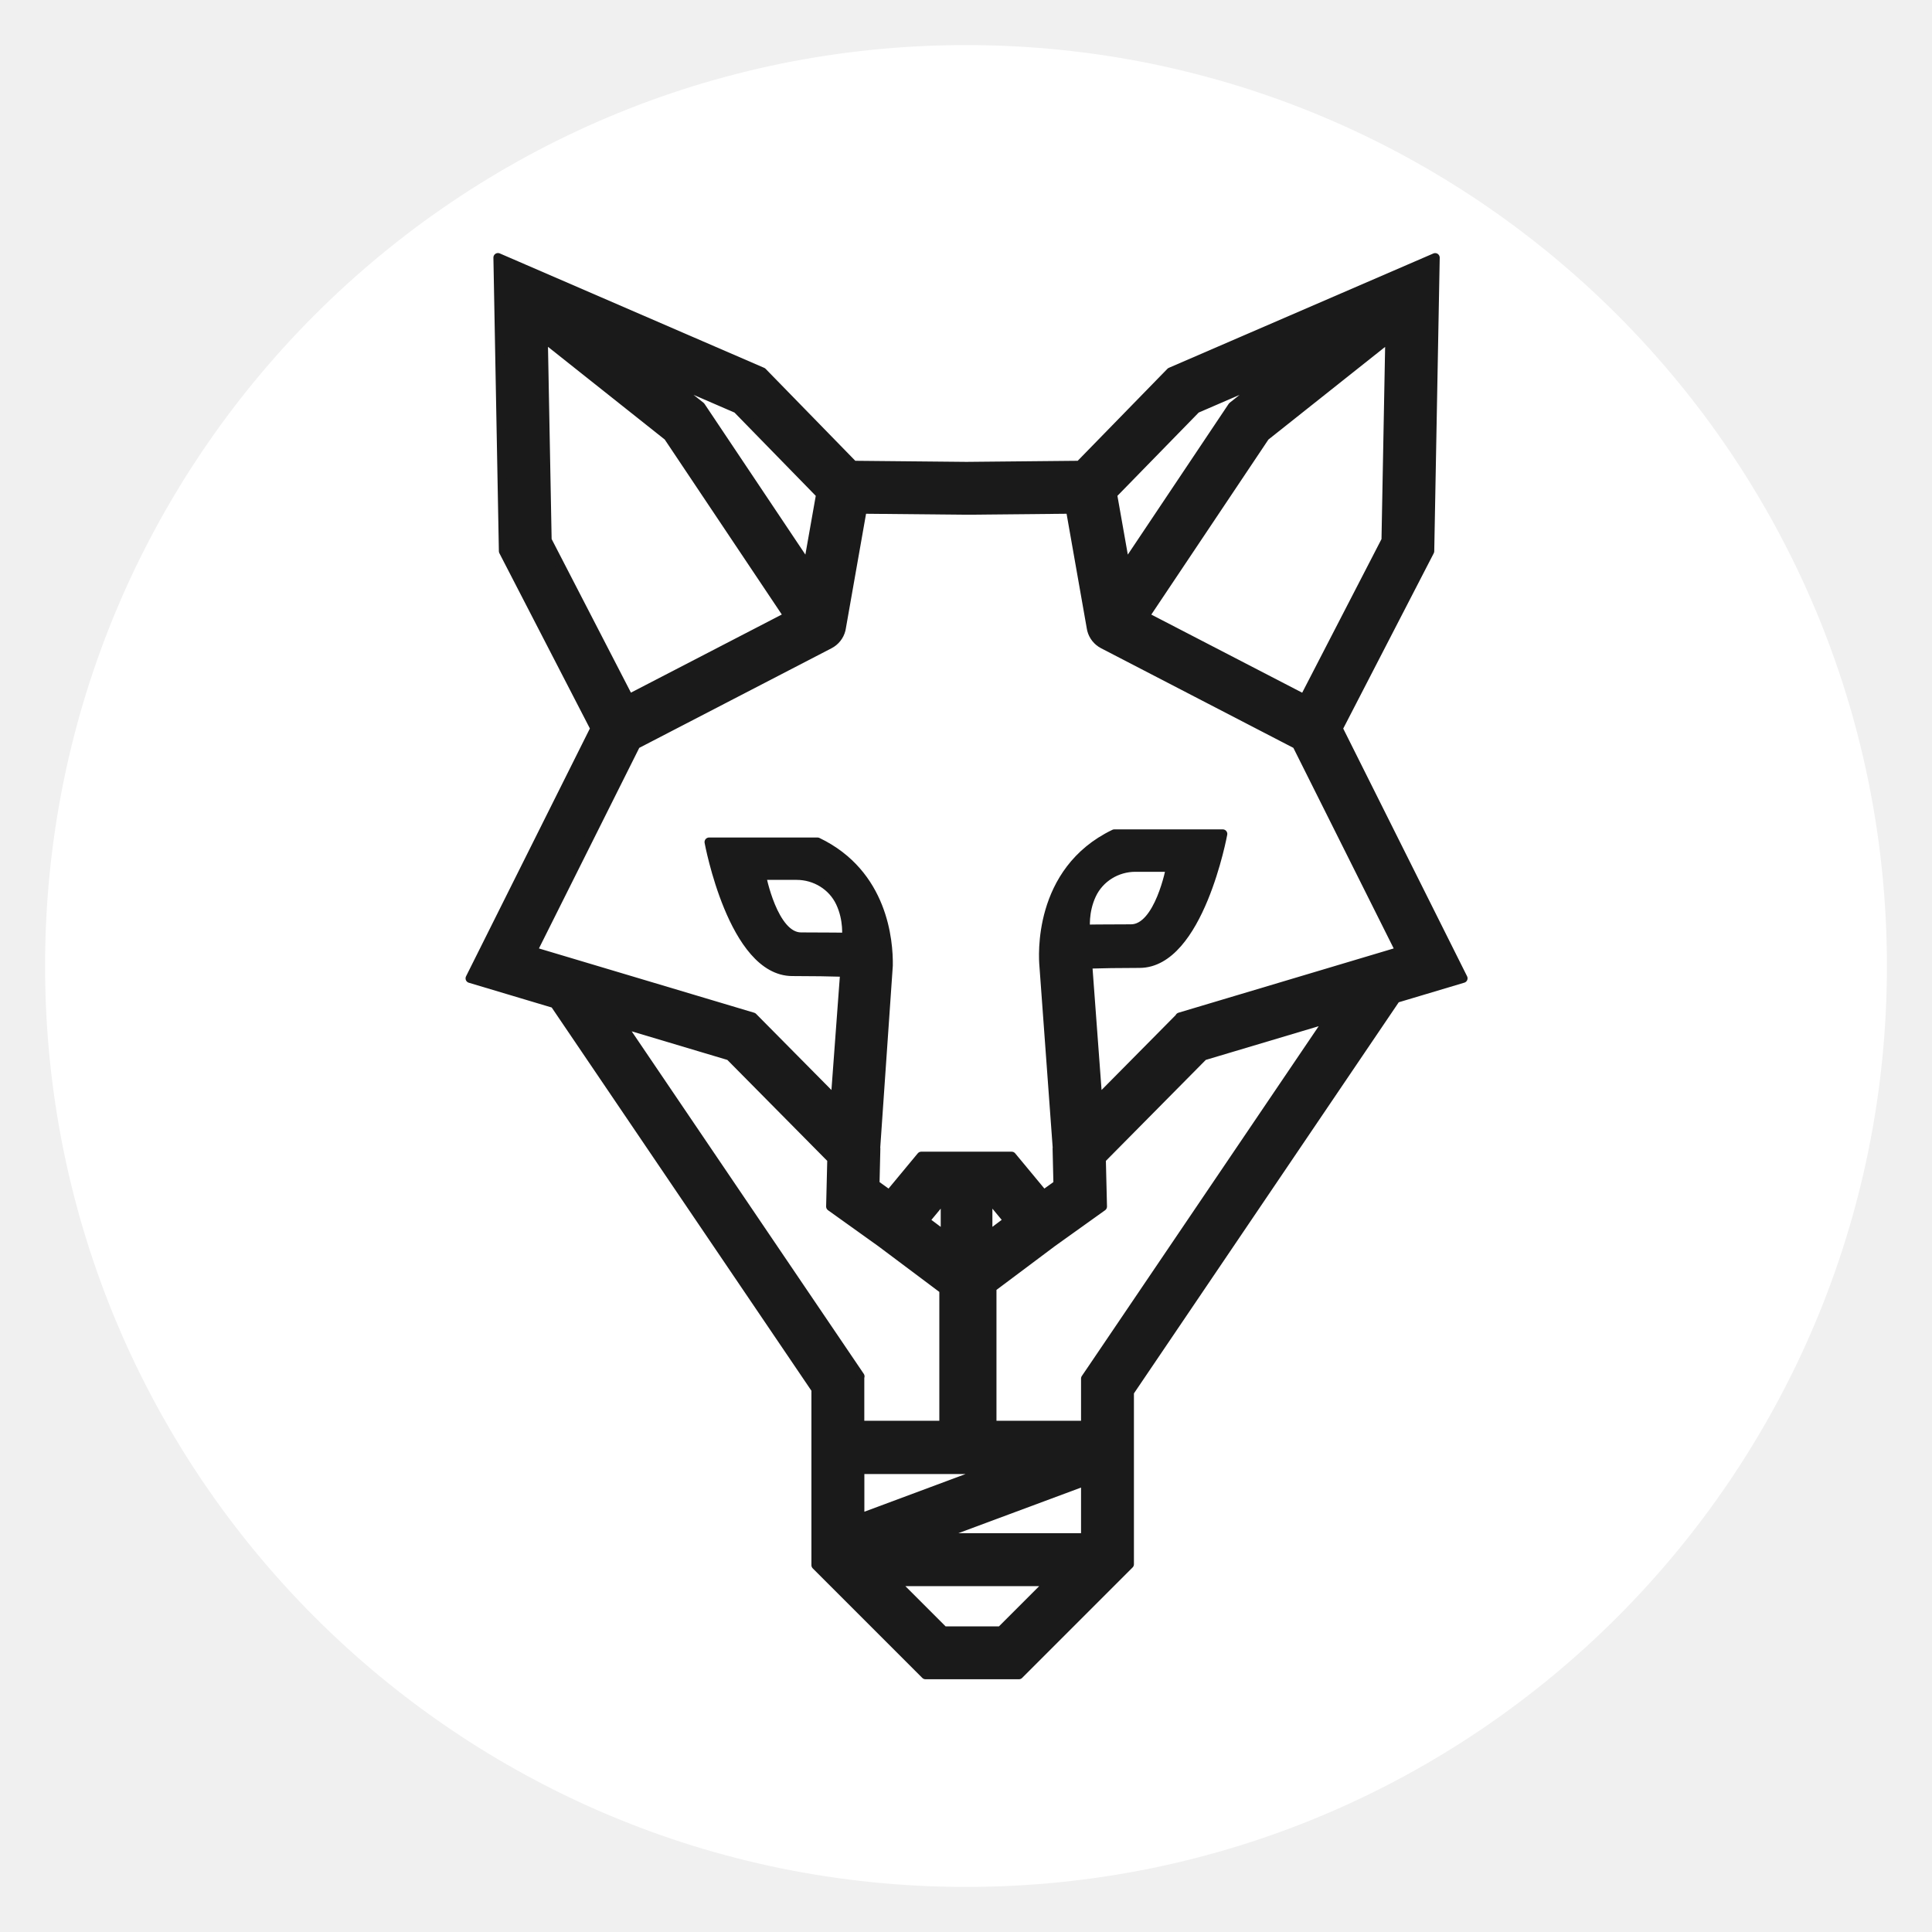
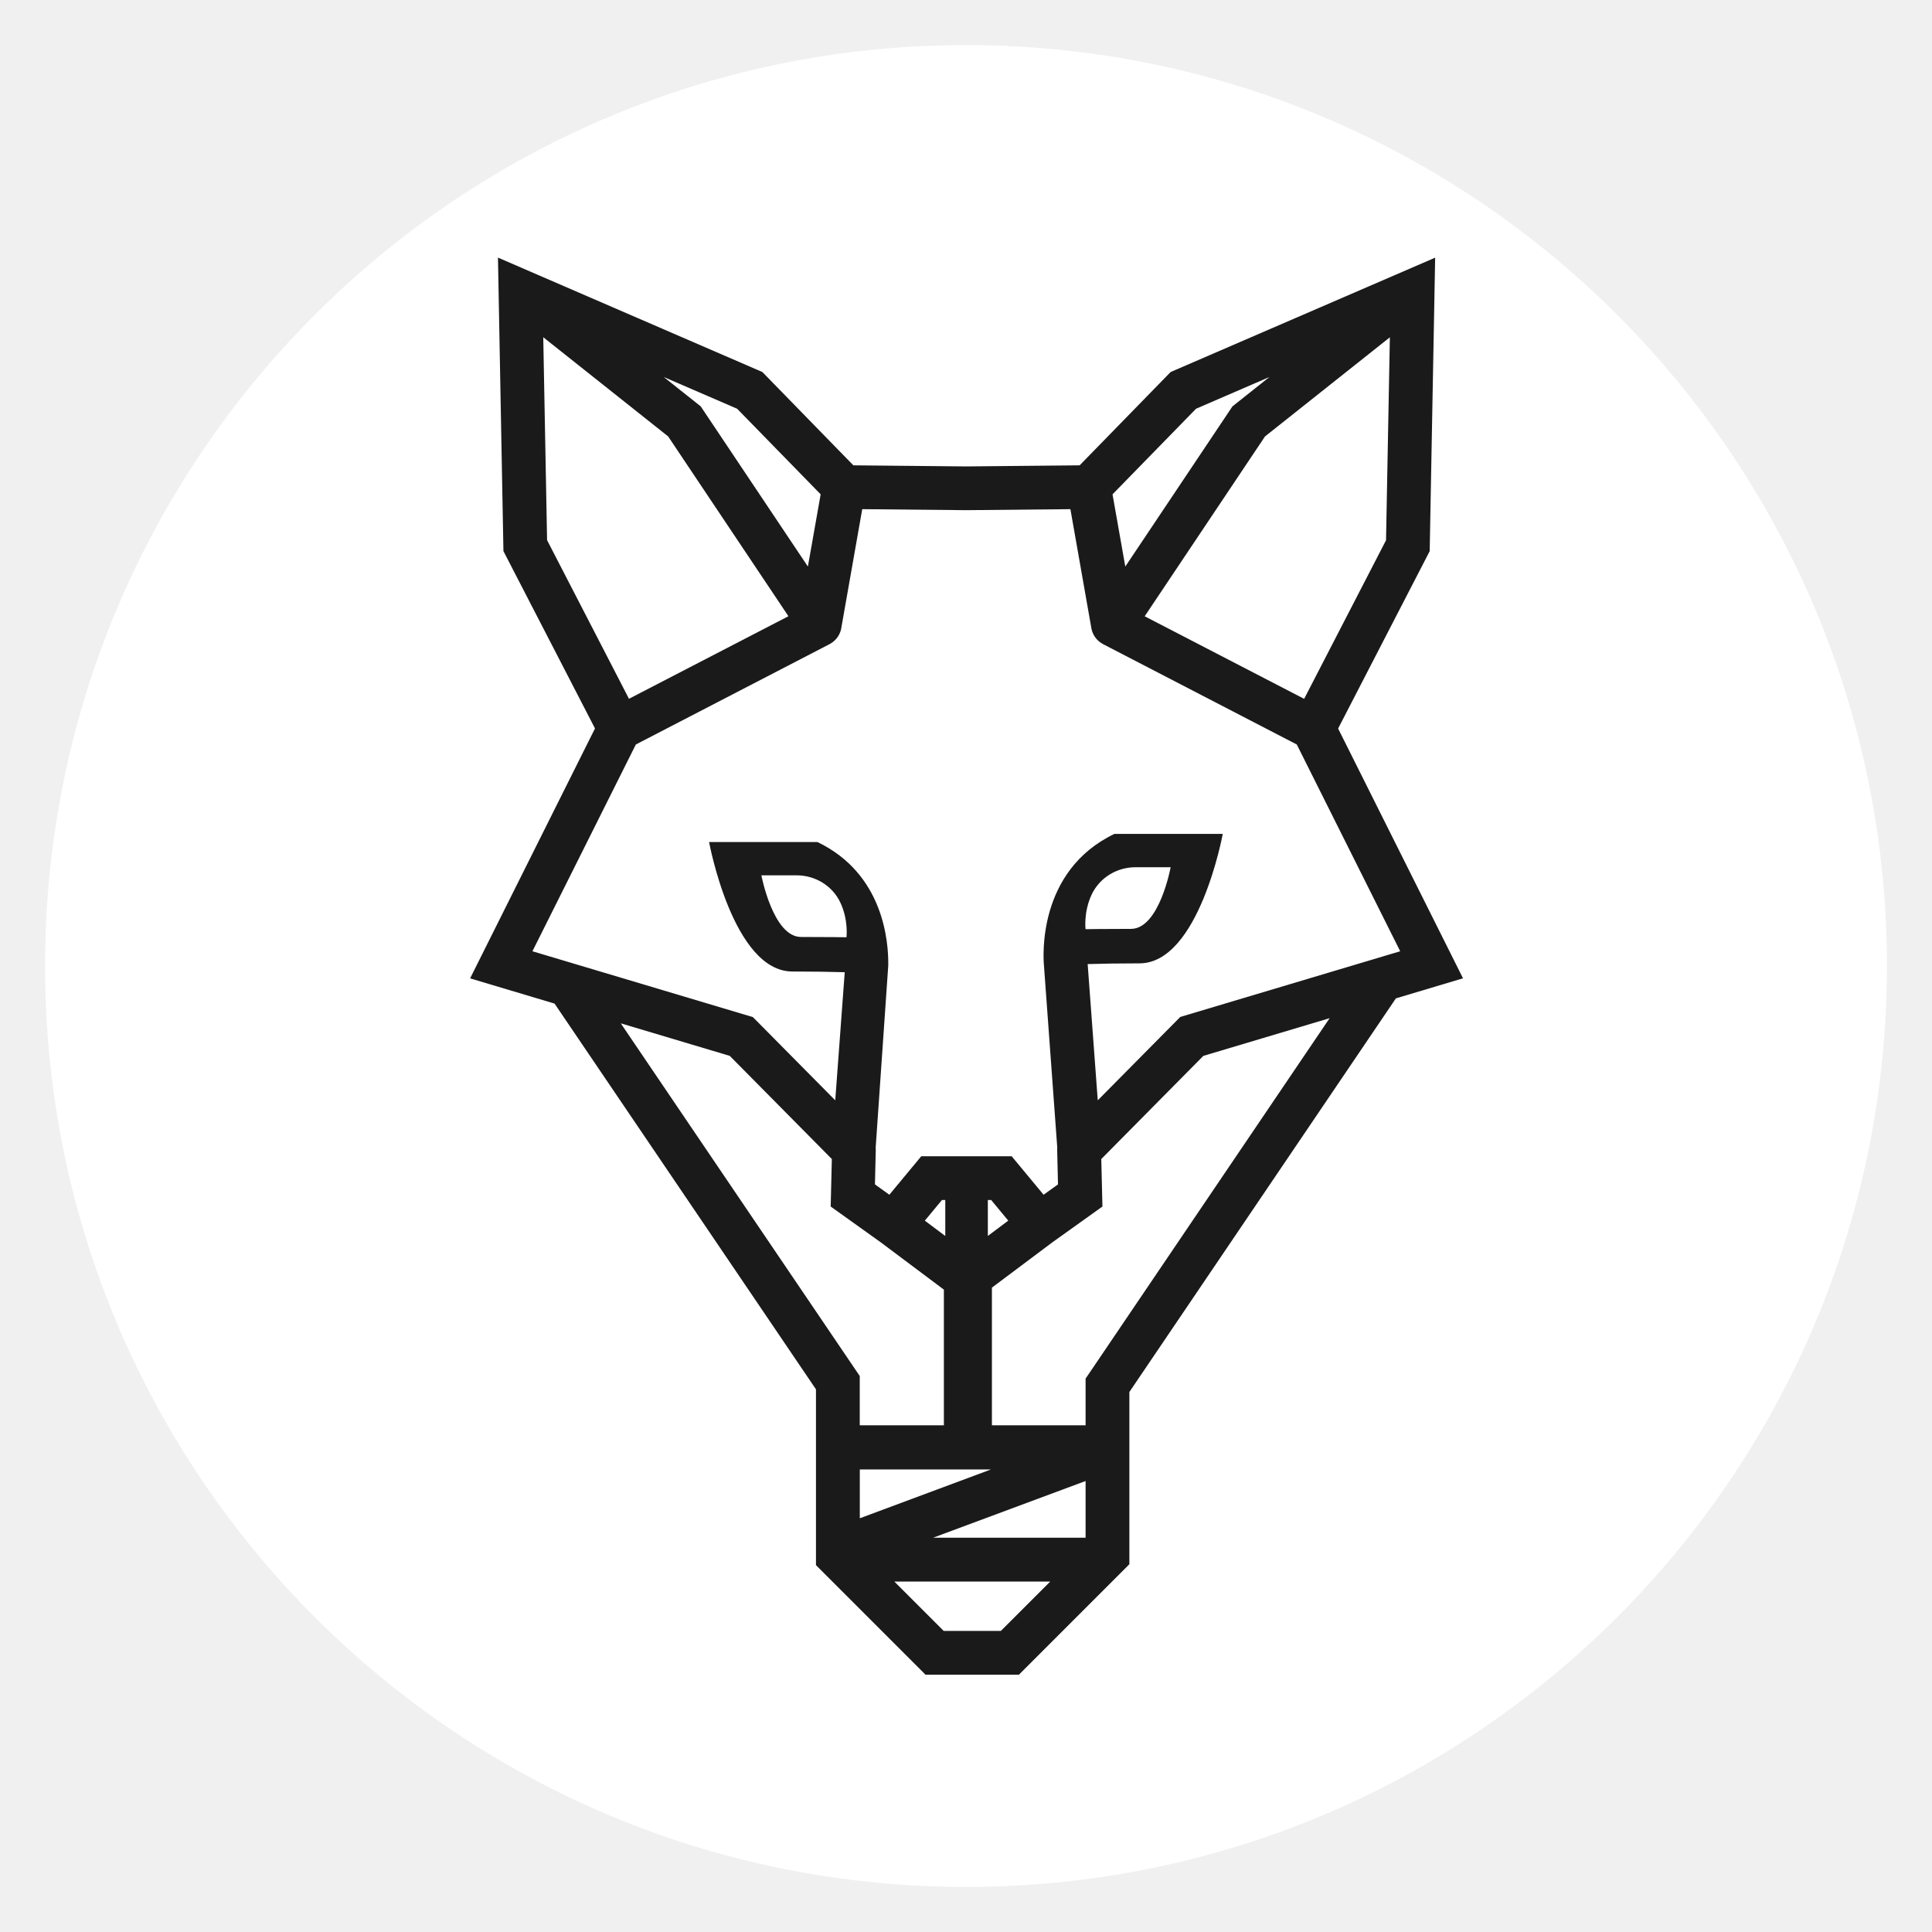
<svg xmlns="http://www.w3.org/2000/svg" viewBox="0 0 300 300">
  <circle cx="150" cy="150" r="143" fill="white" />
-   <g transform="translate(73,40) scale(0.944)" fill="#1a1a1a" stroke="#1a1a1a" stroke-width="1.5" stroke-linejoin="round">
+   <g transform="translate(73,40) scale(0.944)" fill="#1a1a1a" fill-rule="evenodd">
    <path d="M142.78,77.46l15.06-29.17.9-48.28-43.51,18.81-14.97,15.35-18.61.18-18.61-.18-14.97-15.35L4.58,0l.9,48.28,15.06,29.17L0,118.56l13.89,4.15,43,63.45v28.92l.77.77,1.93,1.93,8.66,8.66,6.66,6.66h15.36l18.17-18.17v-28.33l43.84-64.75,11.04-3.3-20.55-41.1ZM150.67,46.47l-13.48,26.11-26.23-13.58,19.79-29.58,20.54-16.31-.63,33.37ZM119.41,24.86l12.07-5.22-6.08,4.83-17.63,26.35-2.1-11.88,13.74-14.08ZM43.92,24.86l13.74,14.08-2.1,11.88-17.63-26.35-6.08-4.83,12.07,5.22ZM12.66,46.47l-.63-33.37,20.54,16.31,19.79,29.58-26.23,13.58-13.48-26.11ZM24.8,125.96l17.91,5.35,16.79,16.97-.19,7.81,8.25,5.9,10.37,7.77v22.32h-13.84v-8h-.04l.08-.05-39.34-58.06ZM61.91,111.8s-2.88-.05-7.48-.05-6.52-10.14-6.52-10.14h5.8c3.06,0,5.89,1.72,7.19,4.48,1.35,2.86,1.01,5.7,1.01,5.7ZM74.8,158.41l2.81-3.39h.55v5.91l-.21-.15-3.16-2.37ZM64.1,207.37v-8.03h21.57l-21.57,8.03ZM85.16,160.93v-5.91h.55l2.81,3.39-3.16,2.37-.21.15ZM87.3,225.9h-9.4l-8.12-8.12h25.64l-8.12,8.12ZM101.24,210.57h-25.09l25.09-9.33v9.33ZM102.33,182.79l-1.09,1.6v7.69h-15.41v-22.65l9.93-7.44,8.25-5.9-.19-7.81,16.79-16.97,20.77-6.2-39.05,57.68ZM102.24,104.77c1.31-2.77,4.14-4.49,7.19-4.49h5.8s-1.86,10.14-6.52,10.14-7.48.05-7.48.05c0,0-.34-2.84,1.01-5.7ZM116.79,124.93l-13.55,13.69-1.66-22.41c2.34-.07,5.21-.12,8.52-.12,9.8,0,13.7-21.29,13.7-21.29h-17.83c-12.74,6.12-11.69,20.38-11.58,21.64l2.2,30.11h-.03l.14,5.9-2.37,1.7-5.25-6.33h-14.87l-5.25,6.33-2.37-1.7.14-5.9h-.03l2.08-30.11h0c.06-3.98-.79-15.09-11.64-20.3h-17.83s3.91,21.29,13.7,21.29c3.35,0,6.25.05,8.61.12l-1.56,21.07-13.55-13.69-36.26-10.83,17.01-34.01,31.85-16.5c.94-.49,1.63-1.35,1.89-2.38.02-.09.04-.17.05-.25l3.45-19.58,16.53.16h.59s.59,0,.59,0l16.53-.16,3.45,19.58c.01.08.03.17.05.25.26,1.03.95,1.89,1.89,2.38l31.85,16.5,17.01,34.01-36.26,10.83Z" />
  </g>
</svg>
